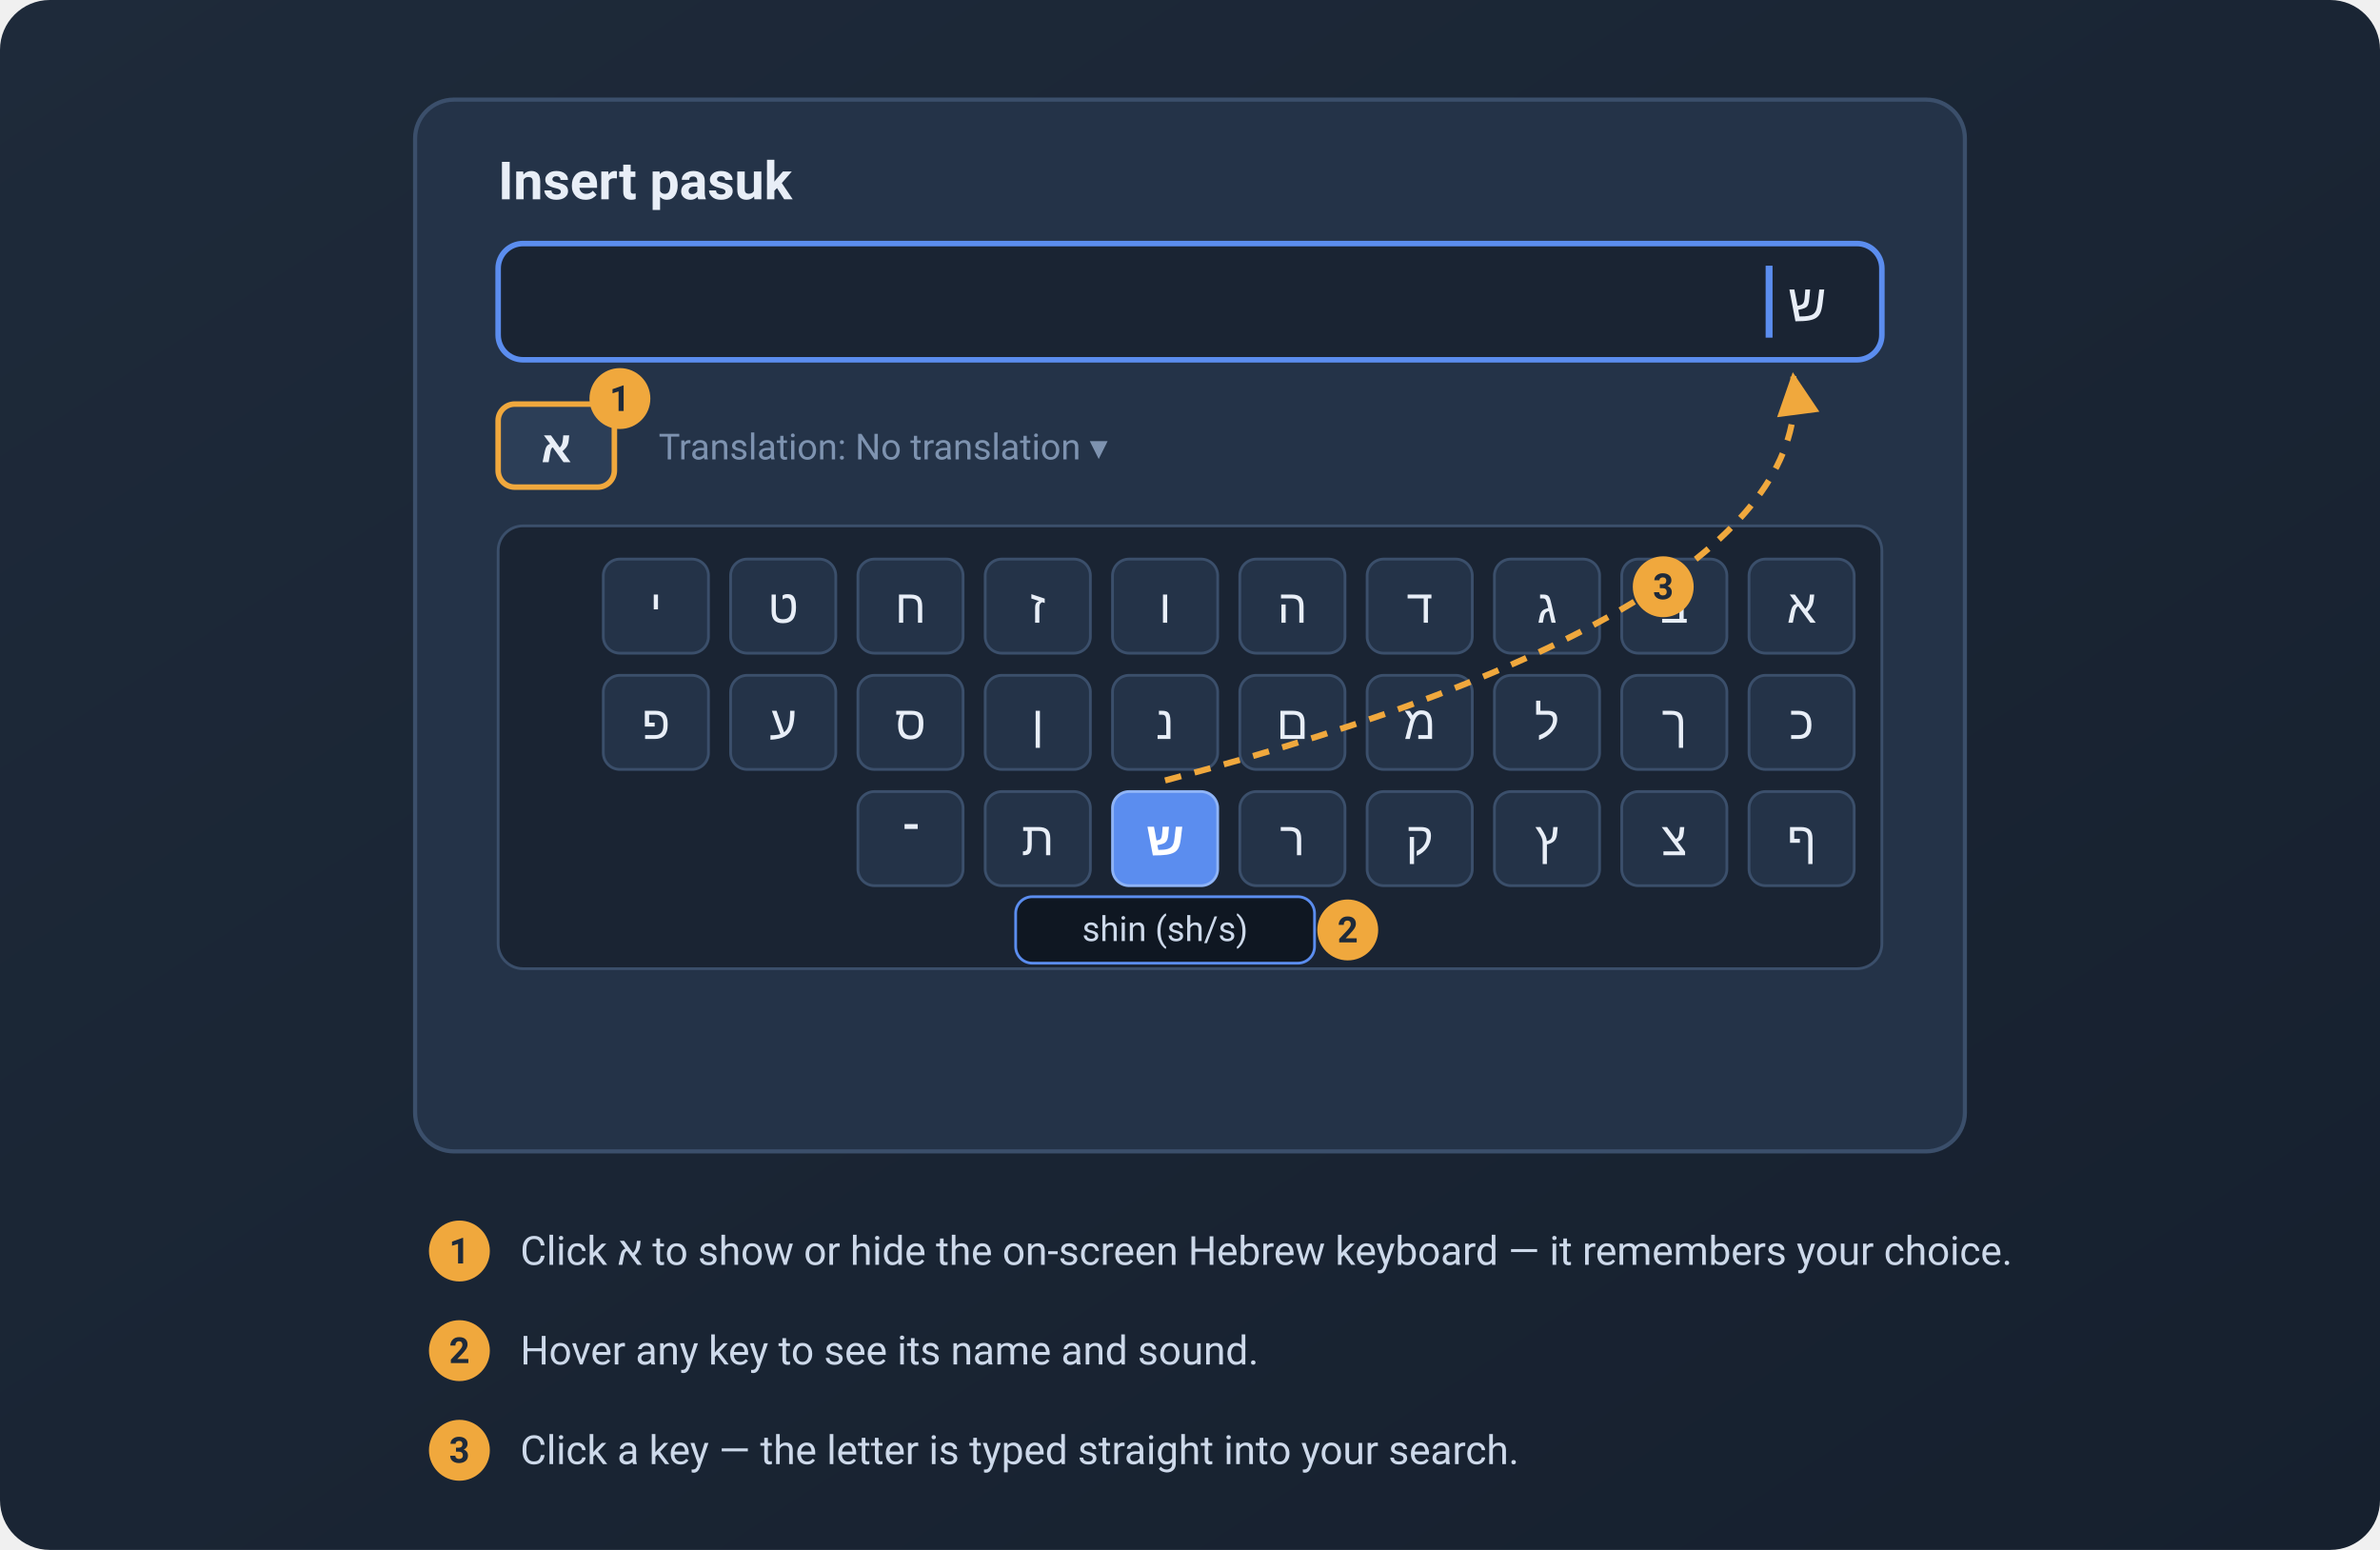
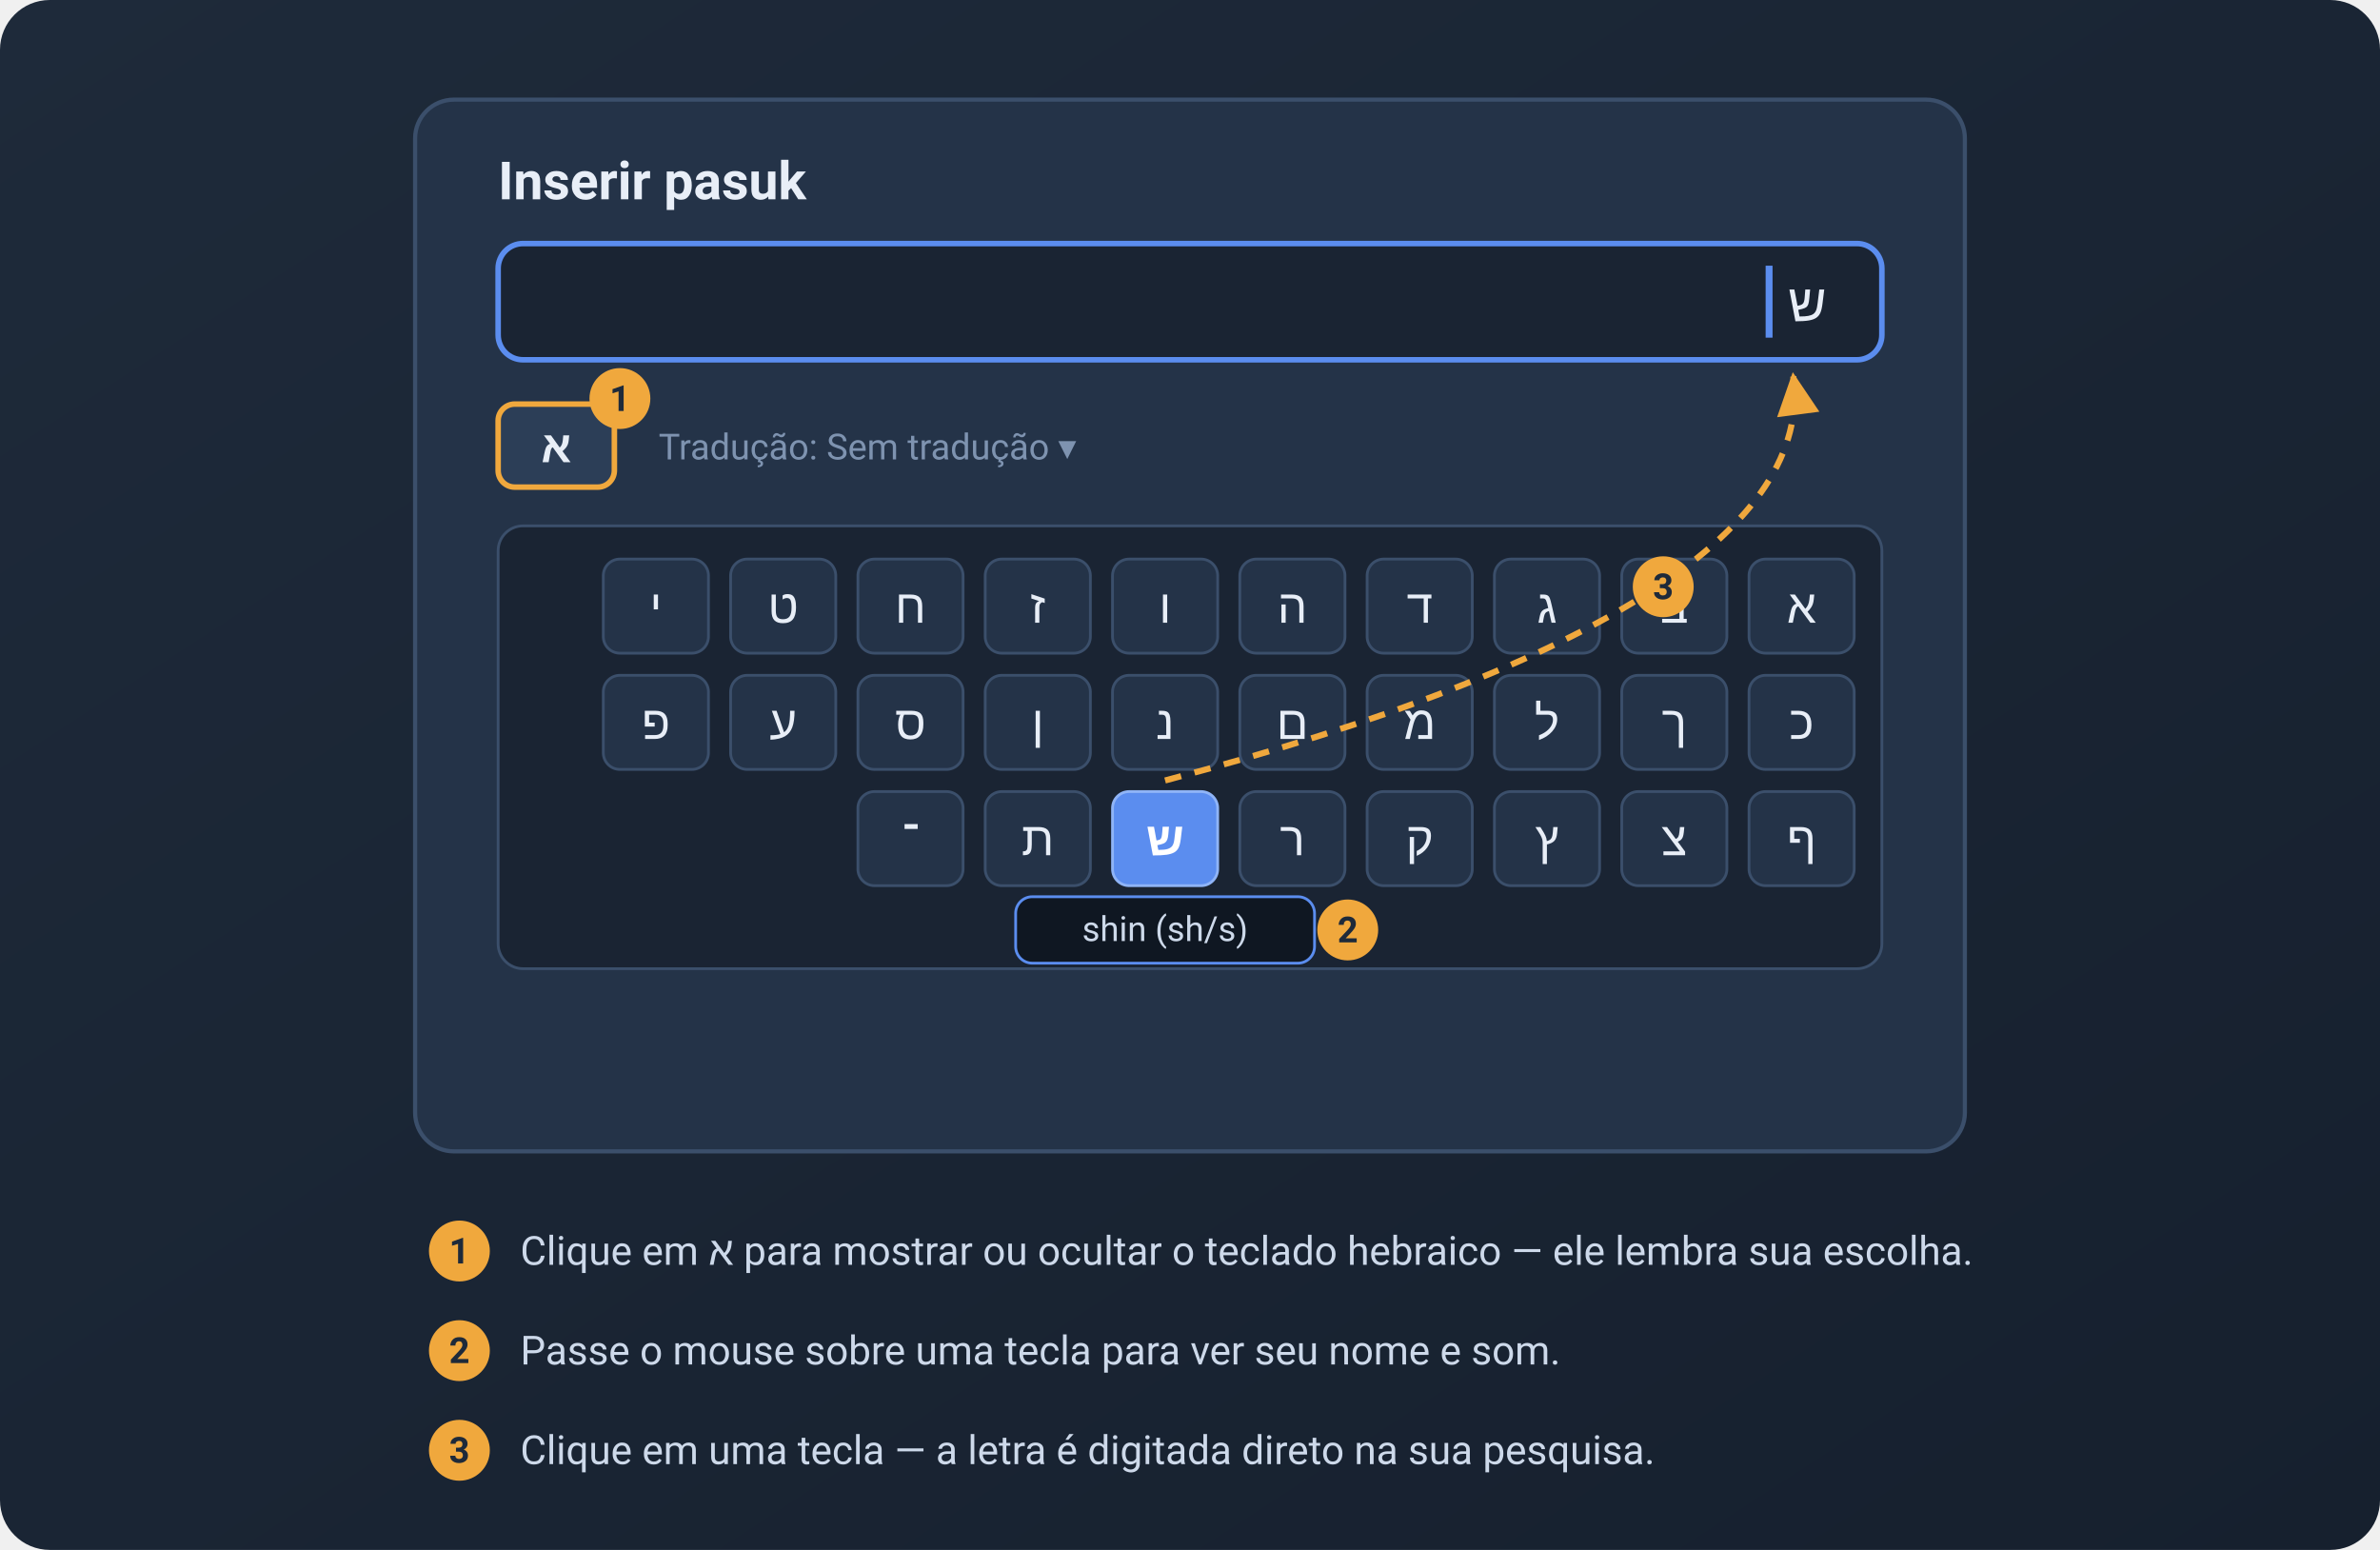
<svg xmlns="http://www.w3.org/2000/svg" viewBox="0 0 860 560" font-family="-apple-system, 'Segoe UI', Roboto, Helvetica, Arial, sans-serif">
  <defs>
    <linearGradient id="bg3" x1="0" y1="0" x2="1" y2="1">
      <stop offset="0" stop-color="#1e2a3a" />
      <stop offset="1" stop-color="#16202e" />
    </linearGradient>
    <marker id="arr3" viewBox="0 0 10 10" refX="9" refY="5" markerWidth="7" markerHeight="7" orient="auto-start-reverse">
      <path d="M0 0 L10 5 L0 10 z" fill="#f0a83d" />
    </marker>
  </defs>
  <rect width="860" height="560" rx="18" fill="url(#bg3)" />
  <rect x="150" y="36" width="560" height="380" rx="14" fill="#243348" stroke="#3b4f6b" stroke-width="1.5" />
-   <text x="180" y="72" font-size="19" font-weight="700" fill="#e8eef7">Insert pasuk</text>
+   <text x="180" y="72" font-size="19" font-weight="700" fill="#e8eef7">Inserir pasuk</text>
  <rect x="180" y="88" width="500" height="42" rx="9" fill="#1a2433" stroke="#5b8def" stroke-width="2" />
  <text x="660" y="116" font-size="19" fill="#e8eef7" text-anchor="start" direction="rtl">ש</text>
  <rect x="638" y="96" width="2.5" height="26" fill="#5b8def" />
  <rect x="180" y="146" width="42" height="30" rx="6" fill="#2c3e57" stroke="#f0a83d" stroke-width="2" />
  <text x="201" y="167" font-size="16" font-weight="700" fill="#e8eef7" text-anchor="middle">א</text>
-   <text x="238" y="166" font-size="13" fill="#7e93b0">Translation: No translation ▾</text>
+   <text x="238" y="166" font-size="13" fill="#7e93b0">Tradução: Sem tradução ▾</text>
  <circle cx="224" cy="144" r="11" fill="#f0a83d" />
  <text x="224" y="148.5" font-size="13" font-weight="700" fill="#1e2a3a" text-anchor="middle">1</text>
  <rect x="180" y="190" width="500" height="160" rx="9" fill="#1a2433" stroke="#3b4f6b" />
  <g font-size="17" fill="#e8eef7" text-anchor="middle">
    <rect x="632" y="202" width="38" height="34" rx="6" fill="#243348" stroke="#3b4f6b" />
    <text x="651" y="225">א</text>
    <rect x="586" y="202" width="38" height="34" rx="6" fill="#243348" stroke="#3b4f6b" />
    <text x="605" y="225">ב</text>
    <rect x="540" y="202" width="38" height="34" rx="6" fill="#243348" stroke="#3b4f6b" />
    <text x="559" y="225">ג</text>
    <rect x="494" y="202" width="38" height="34" rx="6" fill="#243348" stroke="#3b4f6b" />
    <text x="513" y="225">ד</text>
    <rect x="448" y="202" width="38" height="34" rx="6" fill="#243348" stroke="#3b4f6b" />
    <text x="467" y="225">ה</text>
    <rect x="402" y="202" width="38" height="34" rx="6" fill="#243348" stroke="#3b4f6b" />
    <text x="421" y="225">ו</text>
    <rect x="356" y="202" width="38" height="34" rx="6" fill="#243348" stroke="#3b4f6b" />
    <text x="375" y="225">ז</text>
    <rect x="310" y="202" width="38" height="34" rx="6" fill="#243348" stroke="#3b4f6b" />
    <text x="329" y="225">ח</text>
    <rect x="264" y="202" width="38" height="34" rx="6" fill="#243348" stroke="#3b4f6b" />
    <text x="283" y="225">ט</text>
    <rect x="218" y="202" width="38" height="34" rx="6" fill="#243348" stroke="#3b4f6b" />
    <text x="237" y="225">י</text>
    <rect x="632" y="244" width="38" height="34" rx="6" fill="#243348" stroke="#3b4f6b" />
    <text x="651" y="267">כ</text>
    <rect x="586" y="244" width="38" height="34" rx="6" fill="#243348" stroke="#3b4f6b" />
    <text x="605" y="267">ך</text>
    <rect x="540" y="244" width="38" height="34" rx="6" fill="#243348" stroke="#3b4f6b" />
    <text x="559" y="267">ל</text>
    <rect x="494" y="244" width="38" height="34" rx="6" fill="#243348" stroke="#3b4f6b" />
    <text x="513" y="267">מ</text>
    <rect x="448" y="244" width="38" height="34" rx="6" fill="#243348" stroke="#3b4f6b" />
    <text x="467" y="267">ם</text>
    <rect x="402" y="244" width="38" height="34" rx="6" fill="#243348" stroke="#3b4f6b" />
    <text x="421" y="267">נ</text>
    <rect x="356" y="244" width="38" height="34" rx="6" fill="#243348" stroke="#3b4f6b" />
    <text x="375" y="267">ן</text>
    <rect x="310" y="244" width="38" height="34" rx="6" fill="#243348" stroke="#3b4f6b" />
    <text x="329" y="267">ס</text>
    <rect x="264" y="244" width="38" height="34" rx="6" fill="#243348" stroke="#3b4f6b" />
    <text x="283" y="267">ע</text>
    <rect x="218" y="244" width="38" height="34" rx="6" fill="#243348" stroke="#3b4f6b" />
    <text x="237" y="267">פ</text>
    <rect x="632" y="286" width="38" height="34" rx="6" fill="#243348" stroke="#3b4f6b" />
    <text x="651" y="309">ף</text>
    <rect x="586" y="286" width="38" height="34" rx="6" fill="#243348" stroke="#3b4f6b" />
    <text x="605" y="309">צ</text>
    <rect x="540" y="286" width="38" height="34" rx="6" fill="#243348" stroke="#3b4f6b" />
    <text x="559" y="309">ץ</text>
    <rect x="494" y="286" width="38" height="34" rx="6" fill="#243348" stroke="#3b4f6b" />
    <text x="513" y="309">ק</text>
    <rect x="448" y="286" width="38" height="34" rx="6" fill="#243348" stroke="#3b4f6b" />
    <text x="467" y="309">ר</text>
    <rect x="402" y="286" width="38" height="34" rx="6" fill="#5b8def" stroke="#8fb4f7" />
    <text x="421" y="309" font-weight="700" fill="#ffffff">ש</text>
    <rect x="356" y="286" width="38" height="34" rx="6" fill="#243348" stroke="#3b4f6b" />
    <text x="375" y="309">ת</text>
    <rect x="310" y="286" width="38" height="34" rx="6" fill="#243348" stroke="#3b4f6b" />
    <text x="329" y="309">־</text>
  </g>
  <rect x="367" y="324" width="108" height="24" rx="6" fill="#0f1722" stroke="#5b8def" />
  <text x="421" y="340" font-size="12.5" fill="#cdd9ea" text-anchor="middle">shin (sh/s)</text>
  <circle cx="487" cy="336" r="11" fill="#f0a83d" />
  <text x="487" y="340.5" font-size="13" font-weight="700" fill="#1e2a3a" text-anchor="middle">2</text>
  <path d="M 421 282 C 580 240, 655 190, 648 136" fill="none" stroke="#f0a83d" stroke-width="2.2" stroke-dasharray="6 5" marker-end="url(#arr3)" />
  <circle cx="601" cy="212" r="11" fill="#f0a83d" />
  <text x="601" y="216.5" font-size="13" font-weight="700" fill="#1e2a3a" text-anchor="middle">3</text>
  <circle cx="166" cy="452" r="11" fill="#f0a83d" />
  <text x="166" y="456.5" font-size="13" font-weight="700" fill="#1e2a3a" text-anchor="middle">1</text>
-   <text x="188" y="457" font-size="14.5" fill="#cdd9ea">Click א to show or hide the on-screen Hebrew keyboard — it remembers your choice.</text>
+   <text x="188" y="457" font-size="14.5" fill="#cdd9ea">Clique em א para mostrar ou ocultar o teclado hebraico — ele lembra sua escolha.</text>
  <circle cx="166" cy="488" r="11" fill="#f0a83d" />
  <text x="166" y="492.5" font-size="13" font-weight="700" fill="#1e2a3a" text-anchor="middle">2</text>
-   <text x="188" y="493" font-size="14.5" fill="#cdd9ea">Hover any key to see its name and sound.</text>
+   <text x="188" y="493" font-size="14.5" fill="#cdd9ea">Passe o mouse sobre uma tecla para ver seu nome e som.</text>
  <circle cx="166" cy="524" r="11" fill="#f0a83d" />
  <text x="166" y="528.5" font-size="13" font-weight="700" fill="#1e2a3a" text-anchor="middle">3</text>
-   <text x="188" y="529" font-size="14.5" fill="#cdd9ea">Click a key — the letter is typed straight into your search.</text>
+   <text x="188" y="529" font-size="14.5" fill="#cdd9ea">Clique em uma tecla — a letra é digitada direto na sua pesquisa.</text>
</svg>
